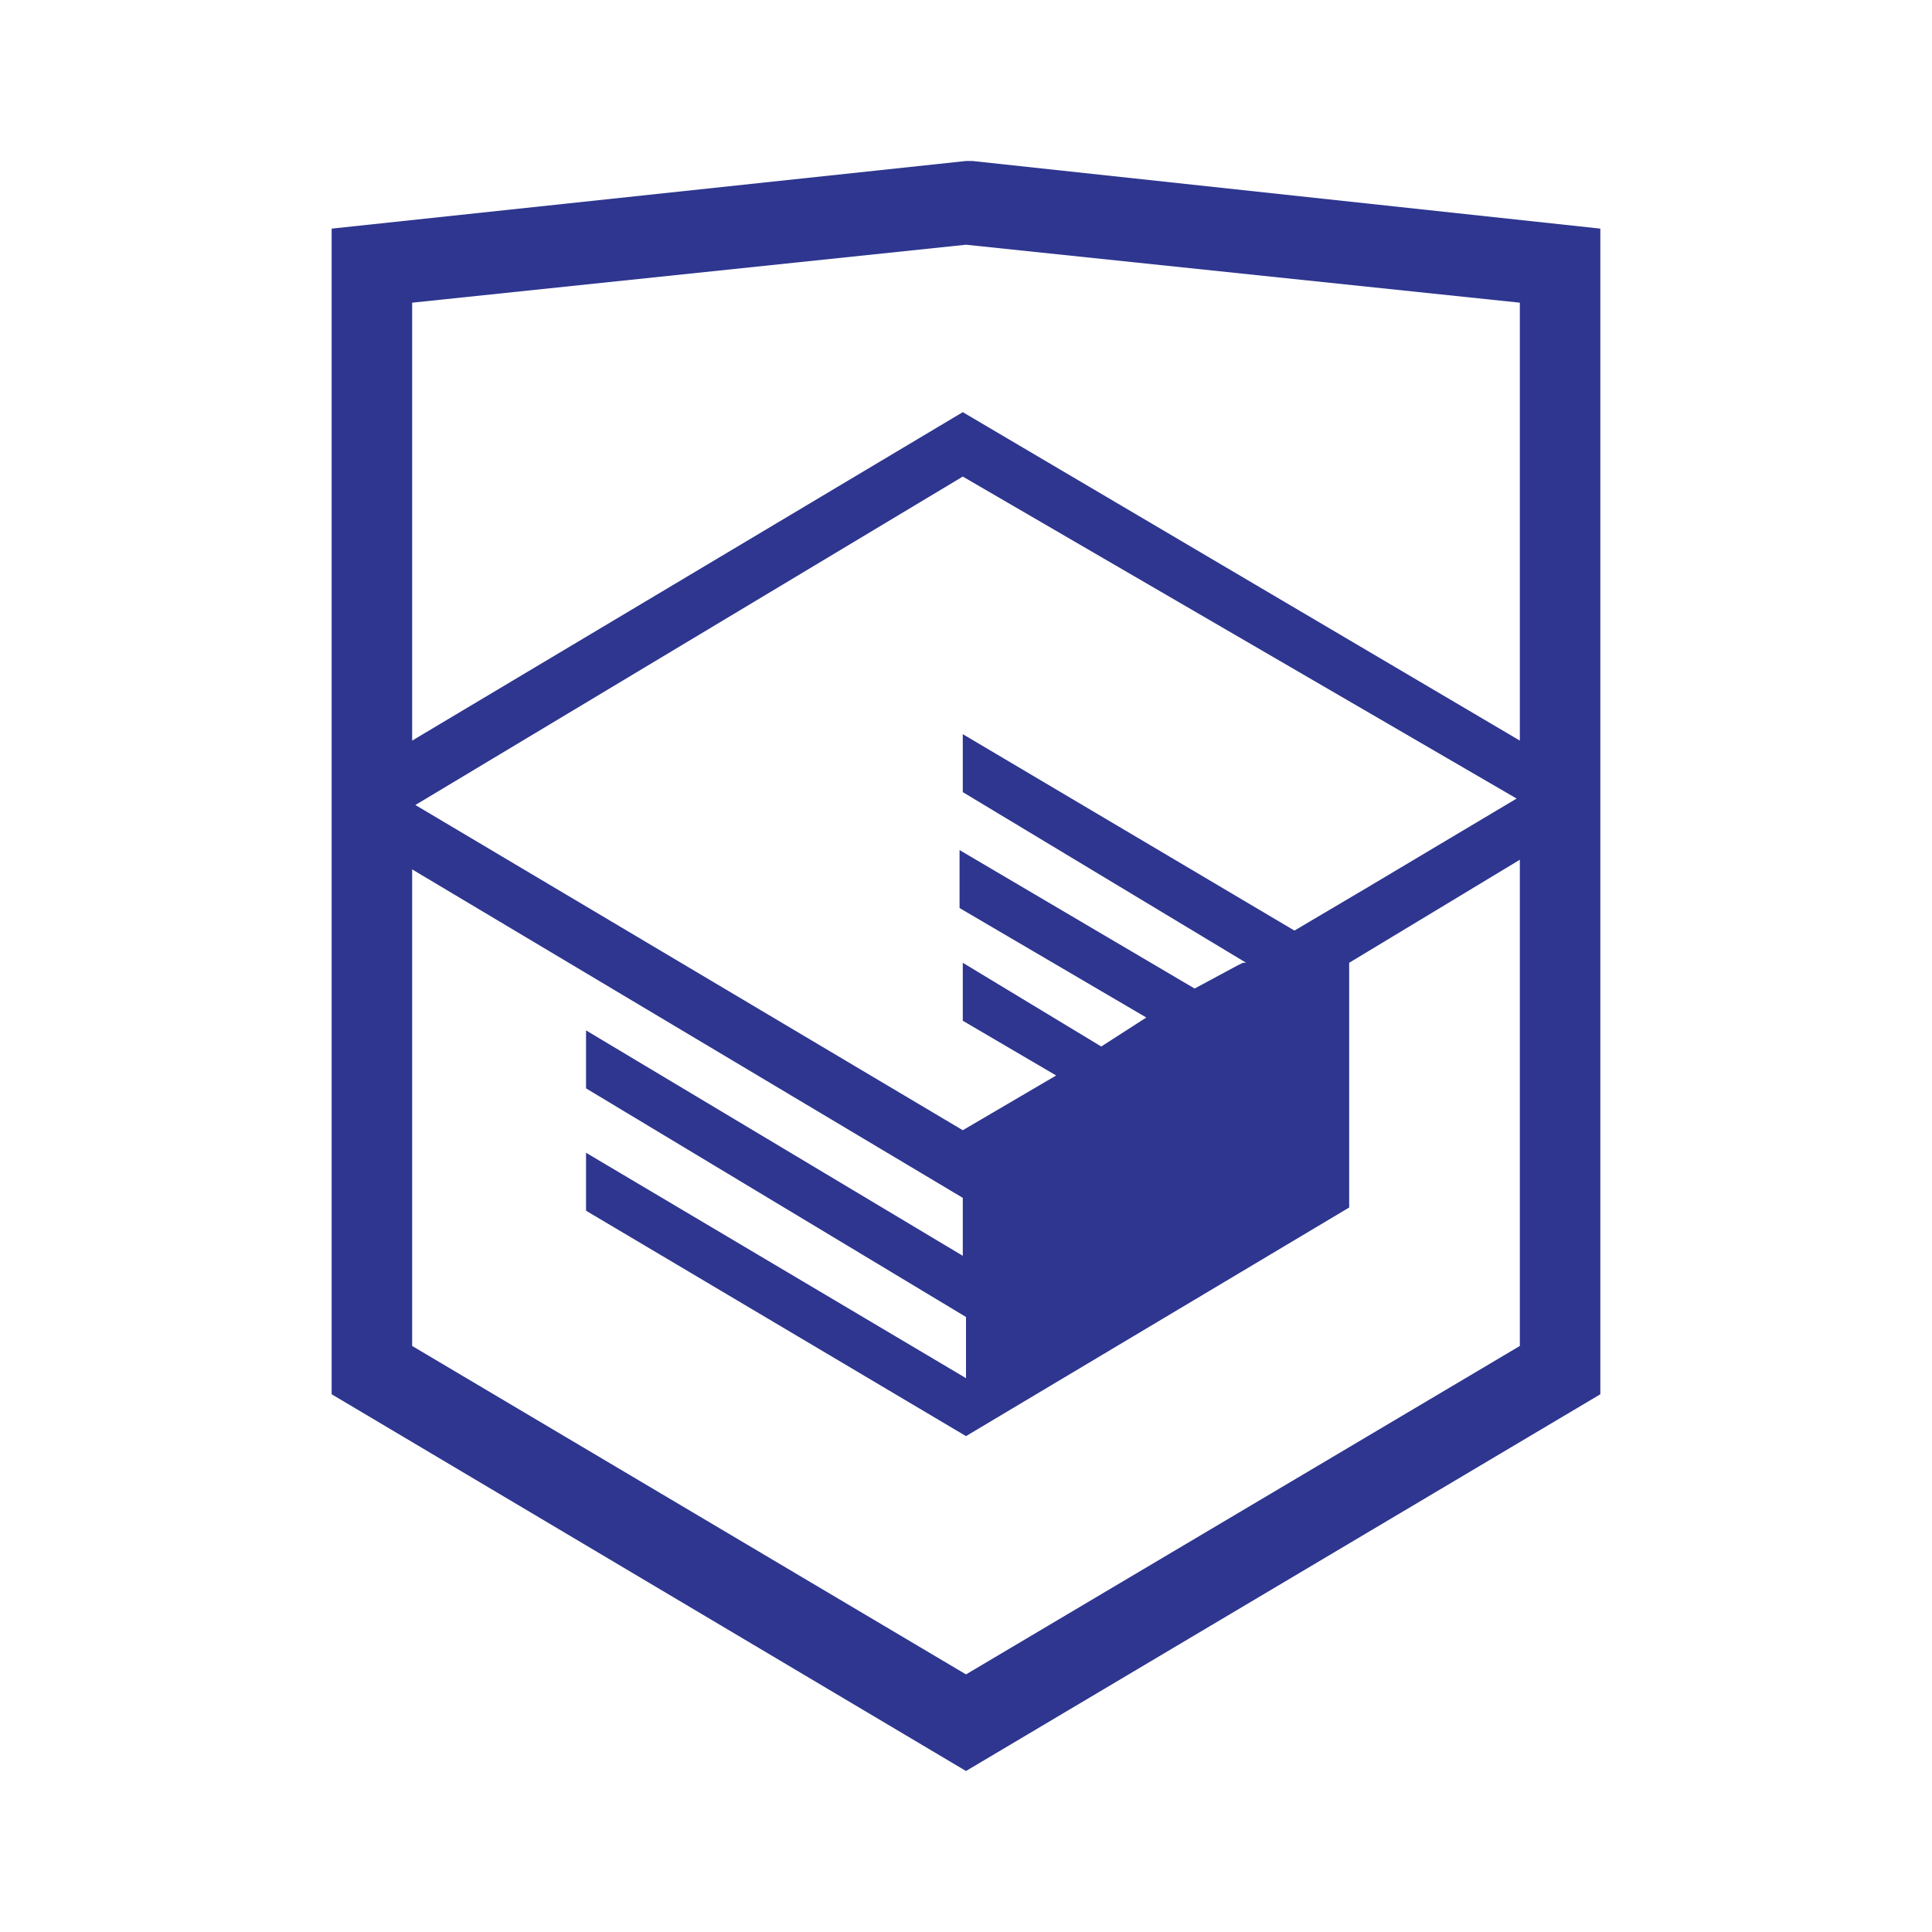
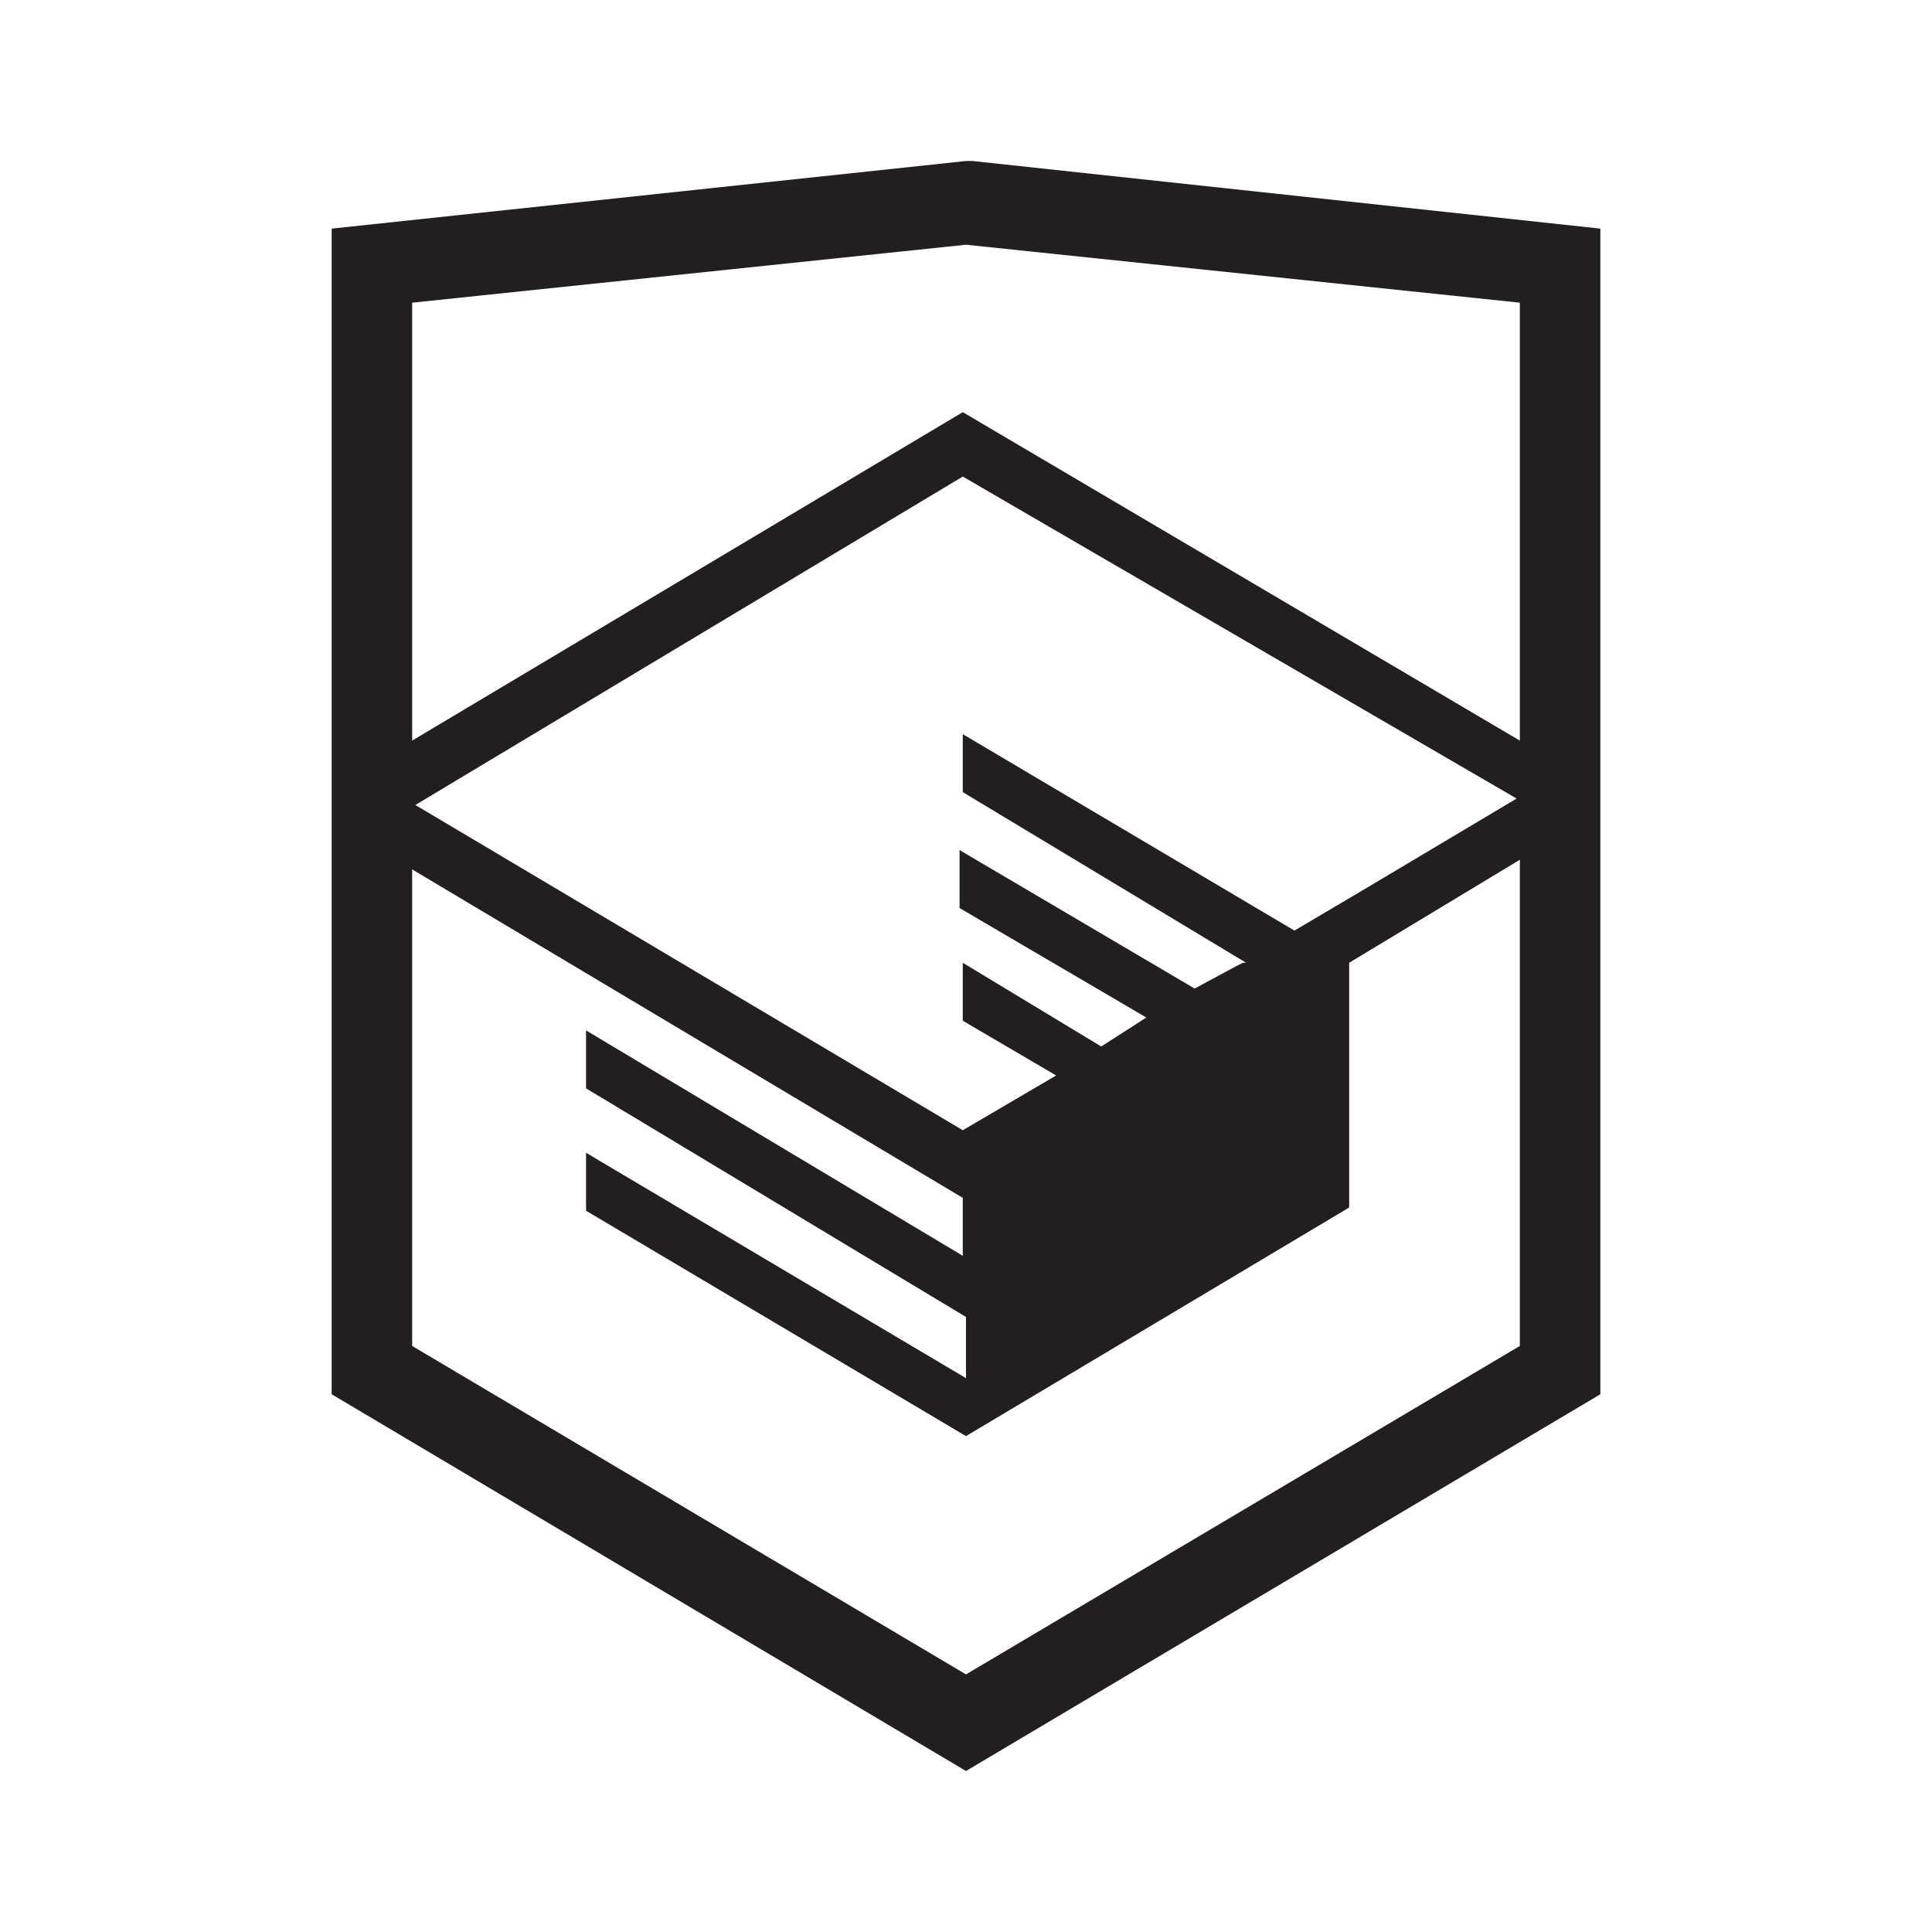
<svg xmlns="http://www.w3.org/2000/svg" viewBox="0 0 60 60">
-   <path fill="#2E368F" d="M30.2 5h-.2l-19.7 2.1v36.2l19.7 11.7 19.7-11.7v-36.2l-19.5-2.1zm17 36.8l-17.2 10.2-17.2-10.2v-14.8l17.1 10.2v1.8l-11.7-7v1.8l11.8 7.1v1.9l-11.8-7v1.8l11.8 7 11.9-7.1v-7.6l5.3-3.2v15.1zm-.1-17l-4.7 2.8-2.2 1.3-10.3-6.1v1.8l8.8 5.3h-.1l-.2.1-1.3.7-7.3-4.3v1.8l5.8 3.4-1.4.9-4.3-2.6v1.8l2.9 1.7-2.9 1.7-17-10.1 17-10.2 17.2 10zm.1-1.8l-17.3-10.2-17.1 10.2v-13.6l17.2-1.8 17.2 1.8v13.6z" />
+   <path fill="#231f20" d="M30.2 5h-.2l-19.7 2.1v36.2l19.7 11.7 19.7-11.7v-36.2l-19.5-2.1zm17 36.8l-17.2 10.2-17.2-10.2v-14.8l17.1 10.2v1.8l-11.7-7v1.8l11.8 7.1v1.9l-11.8-7v1.8l11.8 7 11.9-7.1v-7.6l5.3-3.2v15.1zm-.1-17l-4.7 2.8-2.2 1.3-10.3-6.1v1.8l8.8 5.3h-.1l-.2.1-1.3.7-7.3-4.3v1.8l5.8 3.4-1.4.9-4.3-2.6v1.8l2.9 1.7-2.9 1.7-17-10.1 17-10.2 17.2 10zm.1-1.8l-17.3-10.2-17.1 10.2v-13.6l17.2-1.8 17.2 1.8v13.6z" />
</svg>
